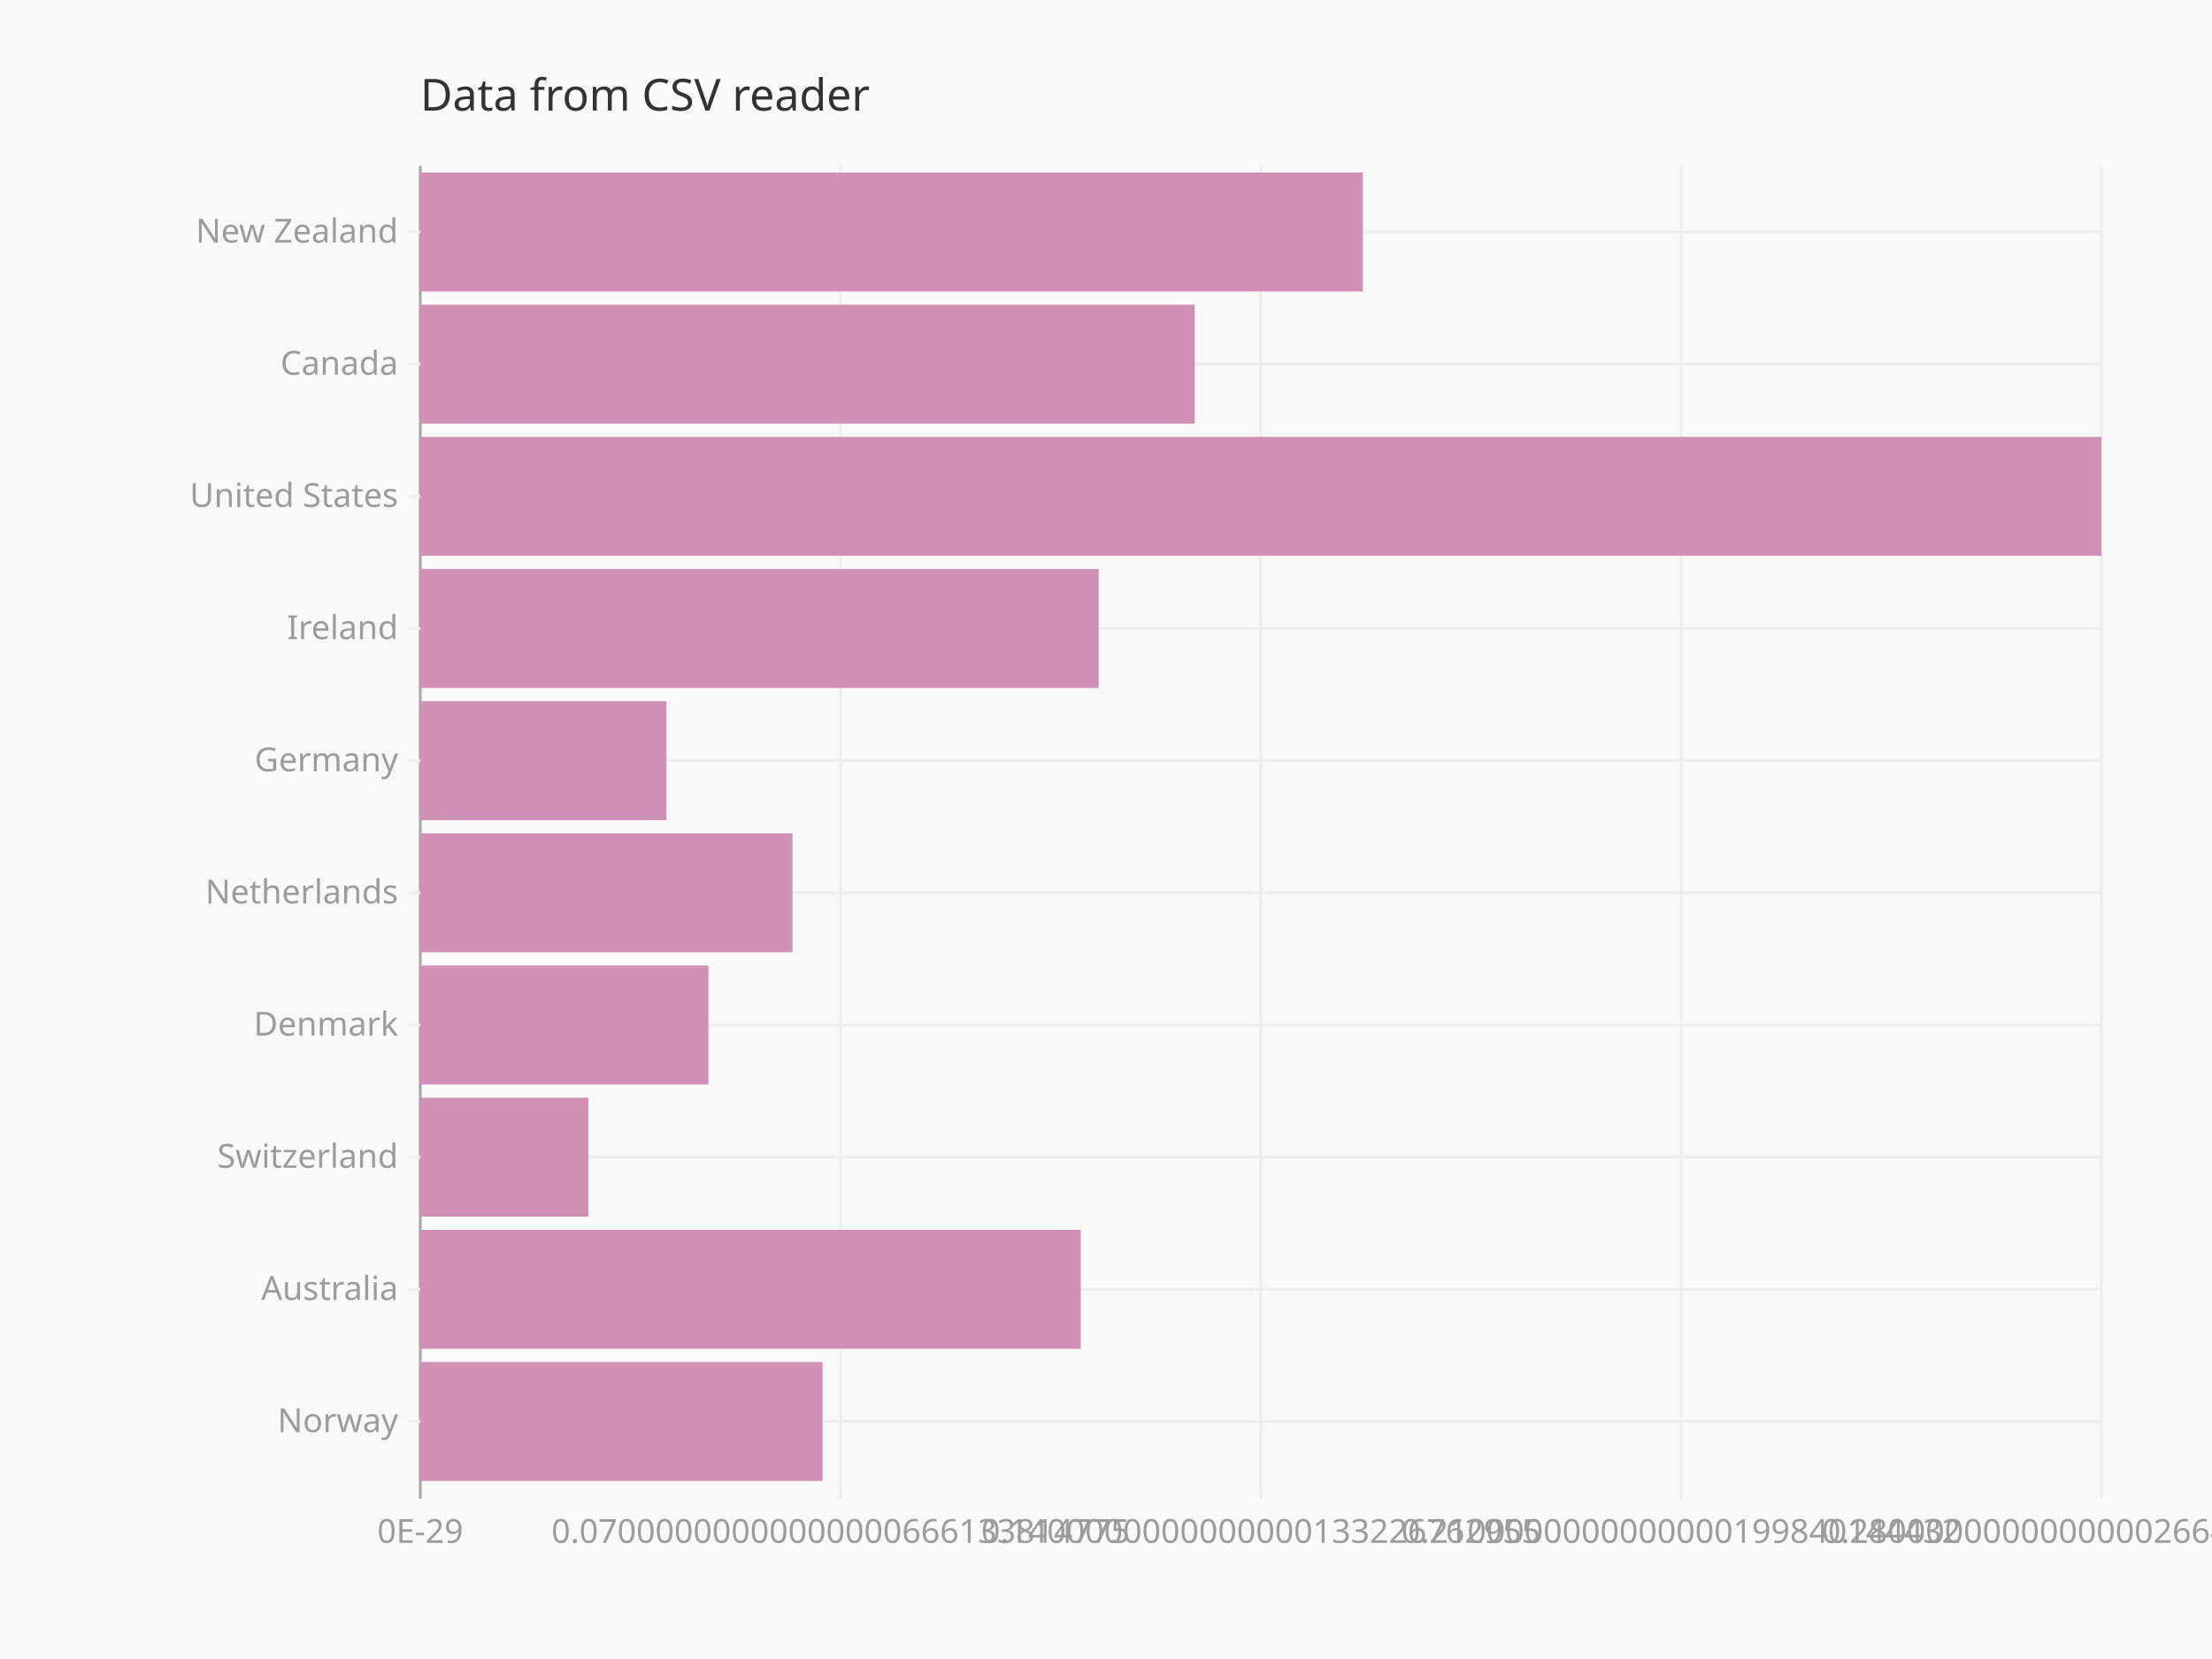
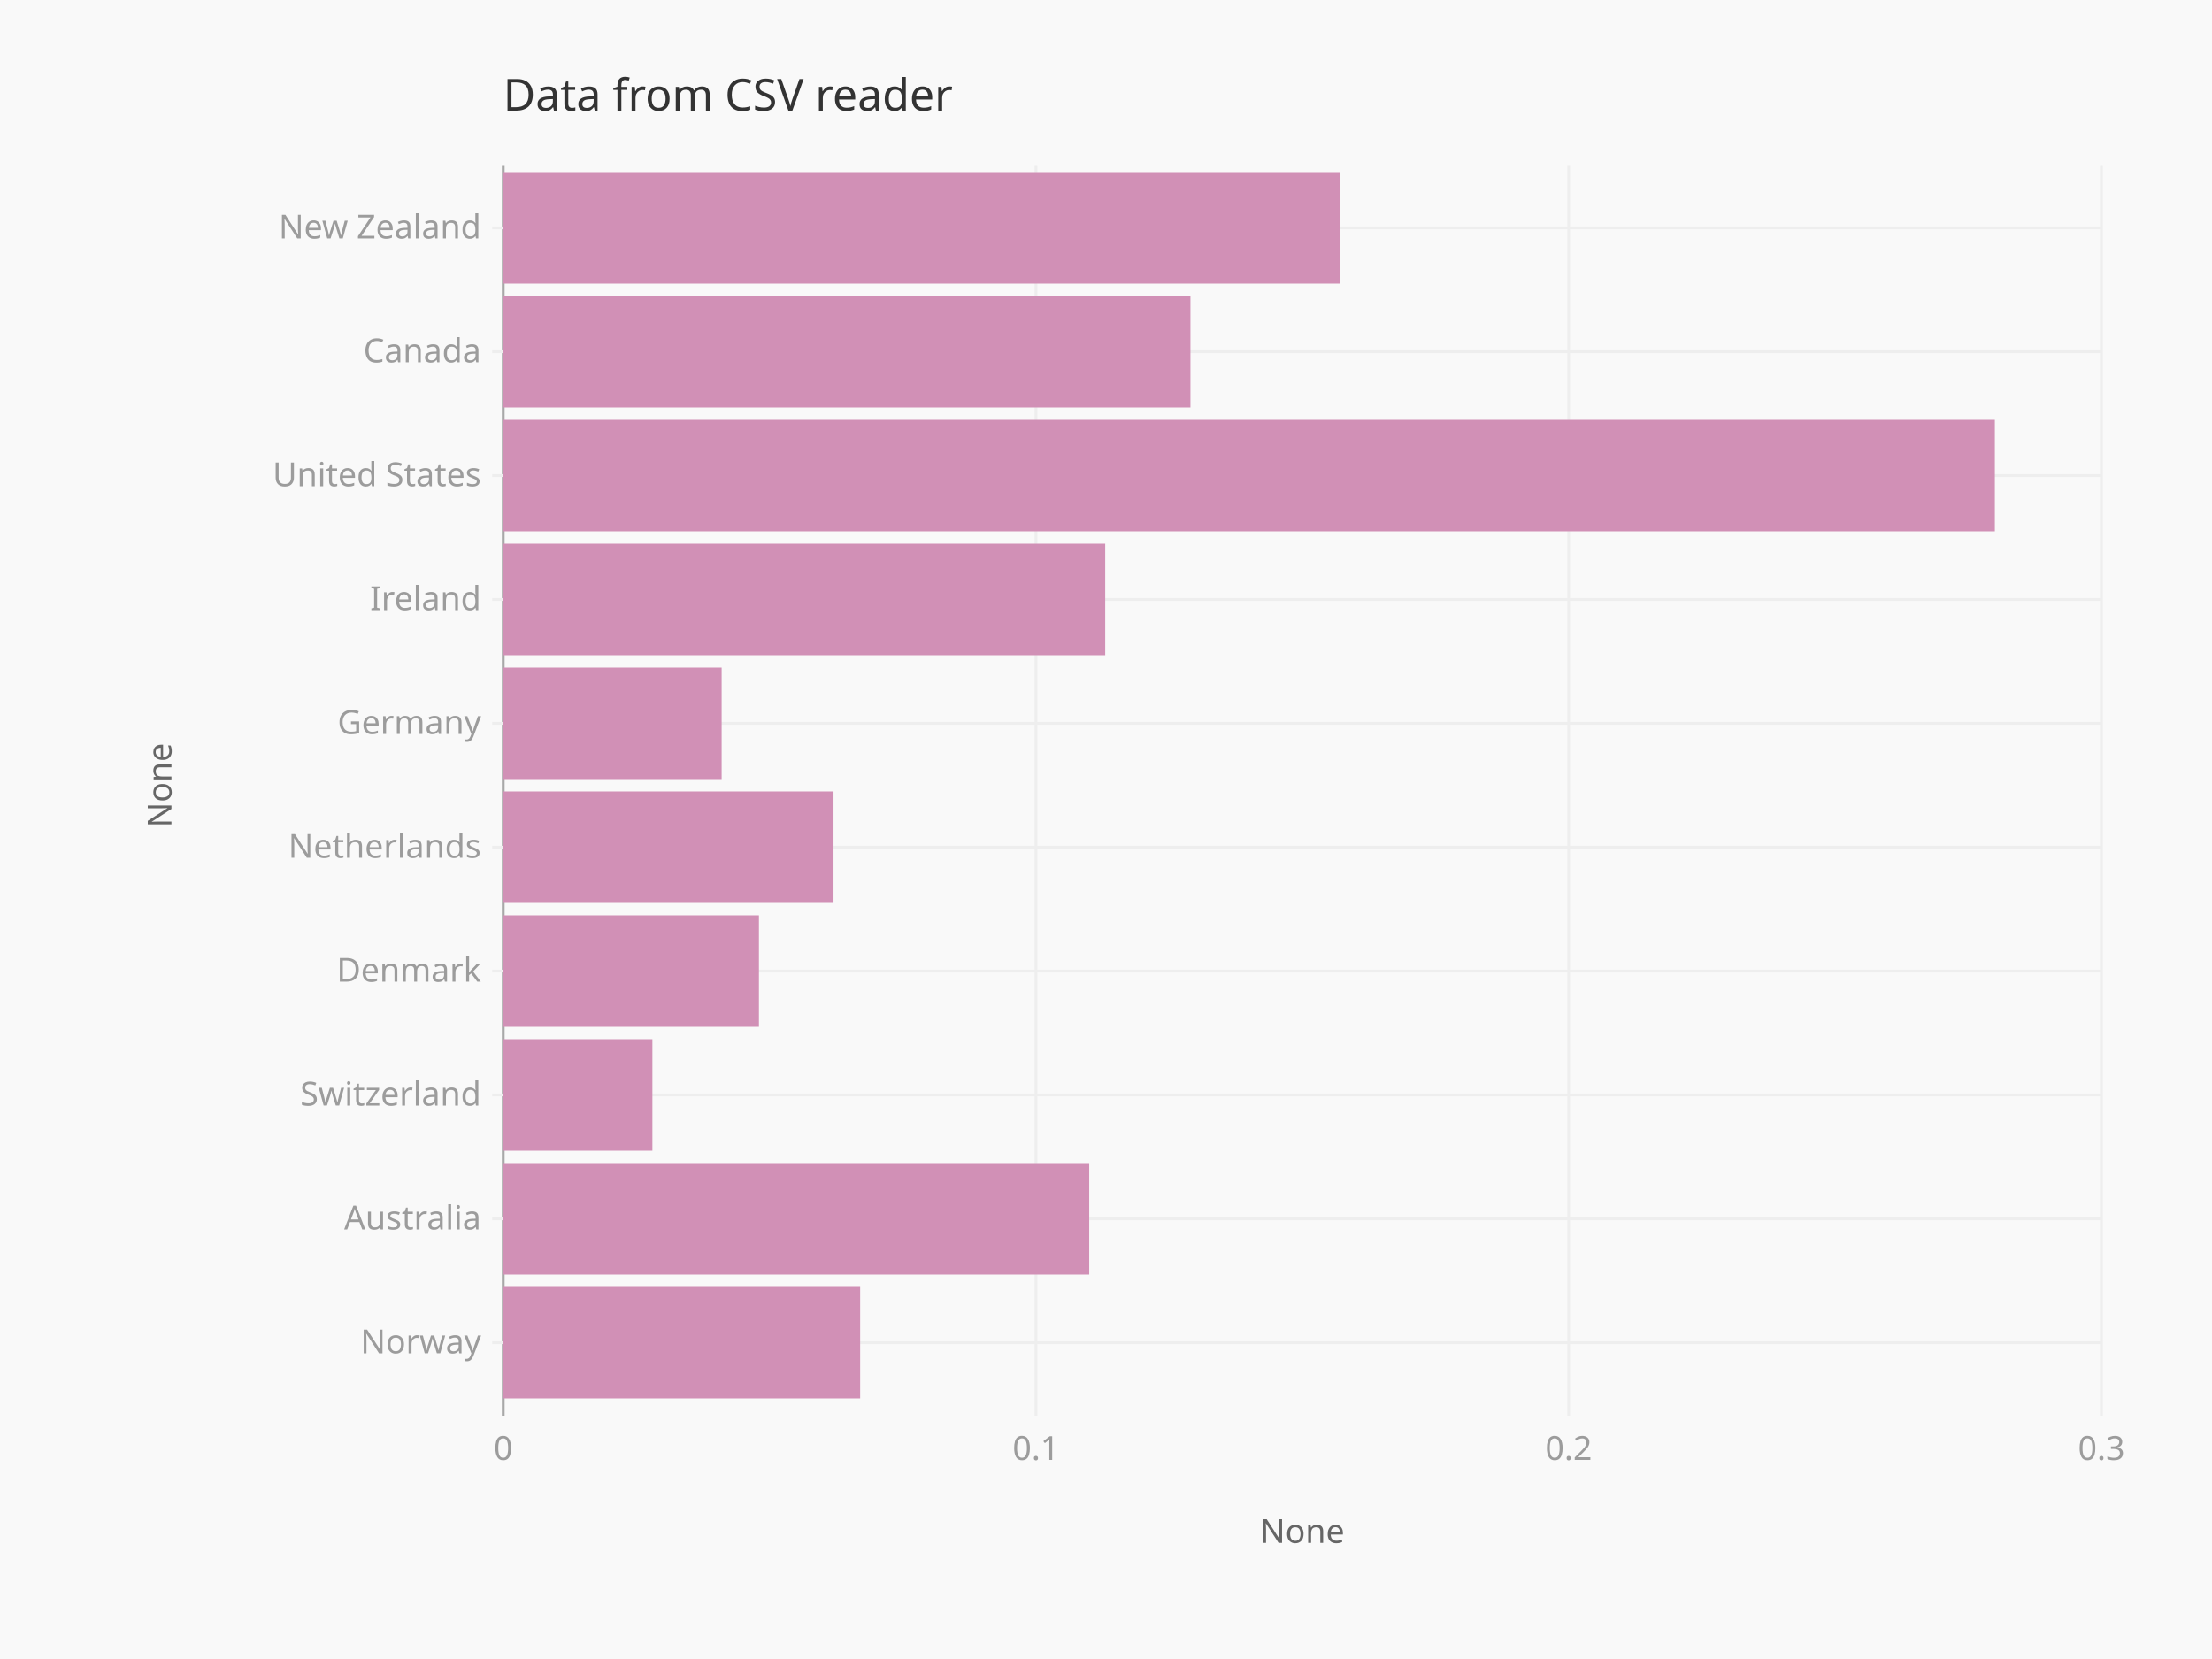
<svg xmlns="http://www.w3.org/2000/svg" height="600" version="1.1" width="800">
  <g>
    <rect fill="#f9f9f9" height="600" width="800" x="0" y="0" />
    <g transform="translate(40 40)">
-       <g transform="translate(112 0)">
+       <g transform="translate(142 0)">
        <text fill="#333" font-family="Monaco" font-size="16" x="0" y="0">Data from CSV reader</text>
      </g>
      <g transform="translate(0 20)">
-         <g transform="translate(112 0)">
+         <g transform="translate(142 0)">
          <g class="axis bottom">
-             <text dy="1em" fill="#666" font-family="Monaco" text-anchor="middle" transform="" x="304.0" y="508.0" />
+             <text dy="1em" fill="#666" font-family="Monaco" text-anchor="middle" transform="" x="289.0" y="486.0">None</text>
            <g class="tick">
-               <line stroke="#eee" stroke-width="1" x1="152.00" x2="152.00" y1="0" y2="482.0" />
-               <text dy="1em" fill="#9c9c9c" font-family="Monaco" text-anchor="middle" x="152.00" y="486.0">0.07000000000000000666133814775</text>
+               <line stroke="#eee" stroke-width="1" x1="192.667" x2="192.667" y1="0" y2="452.0" />
+               <text dy="1em" fill="#9c9c9c" font-family="Monaco" text-anchor="middle" x="192.667" y="456.0">0.1</text>
            </g>
            <g class="tick">
-               <line stroke="#eee" stroke-width="1" x1="304.0" x2="304.0" y1="0" y2="482.0" />
-               <text dy="1em" fill="#9c9c9c" font-family="Monaco" text-anchor="middle" x="304.0" y="486.0">0.1400000000000000133226762955</text>
+               <line stroke="#eee" stroke-width="1" x1="385.333" x2="385.333" y1="0" y2="452.0" />
+               <text dy="1em" fill="#9c9c9c" font-family="Monaco" text-anchor="middle" x="385.333" y="456.0">0.2</text>
            </g>
            <g class="tick">
-               <line stroke="#eee" stroke-width="1" x1="456" x2="456" y1="0" y2="482.0" />
-               <text dy="1em" fill="#9c9c9c" font-family="Monaco" text-anchor="middle" x="456" y="486.0">0.2100000000000000199840144432</text>
+               <line stroke="#eee" stroke-width="1" x1="578" x2="578" y1="0" y2="452.0" />
+               <text dy="1em" fill="#9c9c9c" font-family="Monaco" text-anchor="middle" x="578" y="456.0">0.3</text>
            </g>
            <g class="tick">
-               <line stroke="#eee" stroke-width="1" x1="608" x2="608" y1="0" y2="482.0" />
-               <text dy="1em" fill="#9c9c9c" font-family="Monaco" text-anchor="middle" x="608" y="486.0">0.2800000000000000266453525910</text>
-             </g>
-             <g class="tick">
-               <line stroke="#a8a8a8" stroke-width="1" x1="0.0" x2="0.0" y1="0" y2="482.0" />
-               <text dy="1em" fill="#9c9c9c" font-family="Monaco" text-anchor="middle" x="0.0" y="486.0">0E-29</text>
+               <line stroke="#a8a8a8" stroke-width="1" x1="0" x2="0" y1="0" y2="452.0" />
+               <text dy="1em" fill="#9c9c9c" font-family="Monaco" text-anchor="middle" x="0" y="456.0">0</text>
            </g>
          </g>
          <g class="axis left">
-             <text dy="" fill="#666" font-family="Monaco" text-anchor="middle" transform="rotate(270 -112 239)" x="-112" y="239.0" />
+             <text dy="" fill="#666" font-family="Monaco" text-anchor="middle" transform="rotate(270 -120 224)" x="-120" y="224.0">None</text>
            <g class="tick">
-               <line stroke="#eee" stroke-width="1" x1="-4" x2="608.0" y1="454.1" y2="454.1" />
-               <text dy="0.32em" fill="#9c9c9c" font-family="Monaco" text-anchor="end" x="-8" y="454.1">Norway</text>
+               <line stroke="#eee" stroke-width="1" x1="-4" x2="578.0" y1="425.6" y2="425.6" />
+               <text dy="0.32em" fill="#9c9c9c" font-family="Monaco" text-anchor="end" x="-8" y="425.6">Norway</text>
            </g>
            <g class="tick">
-               <line stroke="#eee" stroke-width="1" x1="-4" x2="608.0" y1="406.3" y2="406.3" />
-               <text dy="0.32em" fill="#9c9c9c" font-family="Monaco" text-anchor="end" x="-8" y="406.3">Australia</text>
+               <line stroke="#eee" stroke-width="1" x1="-4" x2="578.0" y1="380.8" y2="380.8" />
+               <text dy="0.32em" fill="#9c9c9c" font-family="Monaco" text-anchor="end" x="-8" y="380.8">Australia</text>
            </g>
            <g class="tick">
-               <line stroke="#eee" stroke-width="1" x1="-4" x2="608.0" y1="358.5" y2="358.5" />
-               <text dy="0.32em" fill="#9c9c9c" font-family="Monaco" text-anchor="end" x="-8" y="358.5">Switzerland</text>
+               <line stroke="#eee" stroke-width="1" x1="-4" x2="578.0" y1="336.0" y2="336.0" />
+               <text dy="0.32em" fill="#9c9c9c" font-family="Monaco" text-anchor="end" x="-8" y="336.0">Switzerland</text>
            </g>
            <g class="tick">
-               <line stroke="#eee" stroke-width="1" x1="-4" x2="608.0" y1="310.7" y2="310.7" />
-               <text dy="0.32em" fill="#9c9c9c" font-family="Monaco" text-anchor="end" x="-8" y="310.7">Denmark</text>
+               <line stroke="#eee" stroke-width="1" x1="-4" x2="578.0" y1="291.2" y2="291.2" />
+               <text dy="0.32em" fill="#9c9c9c" font-family="Monaco" text-anchor="end" x="-8" y="291.2">Denmark</text>
            </g>
            <g class="tick">
-               <line stroke="#eee" stroke-width="1" x1="-4" x2="608.0" y1="262.9" y2="262.9" />
-               <text dy="0.32em" fill="#9c9c9c" font-family="Monaco" text-anchor="end" x="-8" y="262.9">Netherlands</text>
+               <line stroke="#eee" stroke-width="1" x1="-4" x2="578.0" y1="246.4" y2="246.4" />
+               <text dy="0.32em" fill="#9c9c9c" font-family="Monaco" text-anchor="end" x="-8" y="246.4">Netherlands</text>
            </g>
            <g class="tick">
-               <line stroke="#eee" stroke-width="1" x1="-4" x2="608.0" y1="215.1" y2="215.1" />
-               <text dy="0.32em" fill="#9c9c9c" font-family="Monaco" text-anchor="end" x="-8" y="215.1">Germany</text>
+               <line stroke="#eee" stroke-width="1" x1="-4" x2="578.0" y1="201.6" y2="201.6" />
+               <text dy="0.32em" fill="#9c9c9c" font-family="Monaco" text-anchor="end" x="-8" y="201.6">Germany</text>
            </g>
            <g class="tick">
-               <line stroke="#eee" stroke-width="1" x1="-4" x2="608.0" y1="167.3" y2="167.3" />
-               <text dy="0.32em" fill="#9c9c9c" font-family="Monaco" text-anchor="end" x="-8" y="167.3">Ireland</text>
+               <line stroke="#eee" stroke-width="1" x1="-4" x2="578.0" y1="156.8" y2="156.8" />
+               <text dy="0.32em" fill="#9c9c9c" font-family="Monaco" text-anchor="end" x="-8" y="156.8">Ireland</text>
            </g>
            <g class="tick">
-               <line stroke="#eee" stroke-width="1" x1="-4" x2="608.0" y1="119.5" y2="119.5" />
-               <text dy="0.32em" fill="#9c9c9c" font-family="Monaco" text-anchor="end" x="-8" y="119.5">United States</text>
+               <line stroke="#eee" stroke-width="1" x1="-4" x2="578.0" y1="112.0" y2="112.0" />
+               <text dy="0.32em" fill="#9c9c9c" font-family="Monaco" text-anchor="end" x="-8" y="112.0">United States</text>
            </g>
            <g class="tick">
-               <line stroke="#eee" stroke-width="1" x1="-4" x2="608.0" y1="71.7" y2="71.7" />
-               <text dy="0.32em" fill="#9c9c9c" font-family="Monaco" text-anchor="end" x="-8" y="71.7">Canada</text>
+               <line stroke="#eee" stroke-width="1" x1="-4" x2="578.0" y1="67.2" y2="67.2" />
+               <text dy="0.32em" fill="#9c9c9c" font-family="Monaco" text-anchor="end" x="-8" y="67.2">Canada</text>
            </g>
            <g class="tick">
-               <line stroke="#eee" stroke-width="1" x1="-4" x2="608.0" y1="23.9" y2="23.9" />
-               <text dy="0.32em" fill="#9c9c9c" font-family="Monaco" text-anchor="end" x="-8" y="23.9">New Zealand</text>
+               <line stroke="#eee" stroke-width="1" x1="-4" x2="578.0" y1="22.4" y2="22.4" />
+               <text dy="0.32em" fill="#9c9c9c" font-family="Monaco" text-anchor="end" x="-8" y="22.4">New Zealand</text>
            </g>
          </g>
          <g>
            <g class="series bars">
-               <rect fill="#d190b6" height="43.02" width="340.914" x="0" y="2.39" />
-               <rect fill="#d190b6" height="43.02" width="280.114" x="0" y="50.19" />
-               <rect fill="#d190b6" height="43.02" width="608" x="0" y="97.99" />
-               <rect fill="#d190b6" height="43.02" width="245.371" x="0" y="145.79" />
-               <rect fill="#d190b6" height="43.02" width="89.029" x="0" y="193.59" />
-               <rect fill="#d190b6" height="43.02" width="134.629" x="0" y="241.39" />
-               <rect fill="#d190b6" height="43.02" width="104.229" x="0" y="289.19" />
-               <rect fill="#d190b6" height="43.02" width="60.8" x="0" y="336.99" />
-               <rect fill="#d190b6" height="43.02" width="238.857" x="0" y="384.79" />
-               <rect fill="#d190b6" height="43.02" width="145.486" x="0" y="432.59" />
+               <rect fill="#d190b6" height="40.32" width="302.487" x="0" y="2.24" />
+               <rect fill="#d190b6" height="40.32" width="248.54" x="0" y="47.04" />
+               <rect fill="#d190b6" height="40.32" width="539.467" x="0" y="91.84" />
+               <rect fill="#d190b6" height="40.32" width="217.713" x="0" y="136.64" />
+               <rect fill="#d190b6" height="40.32" width="78.993" x="0" y="181.44" />
+               <rect fill="#d190b6" height="40.32" width="119.453" x="0" y="226.24" />
+               <rect fill="#d190b6" height="40.32" width="92.48" x="0" y="271.04" />
+               <rect fill="#d190b6" height="40.32" width="53.947" x="0" y="315.84" />
+               <rect fill="#d190b6" height="40.32" width="211.933" x="0" y="360.64" />
+               <rect fill="#d190b6" height="40.32" width="129.087" x="0" y="405.44" />
            </g>
          </g>
        </g>
      </g>
    </g>
  </g>
</svg>
